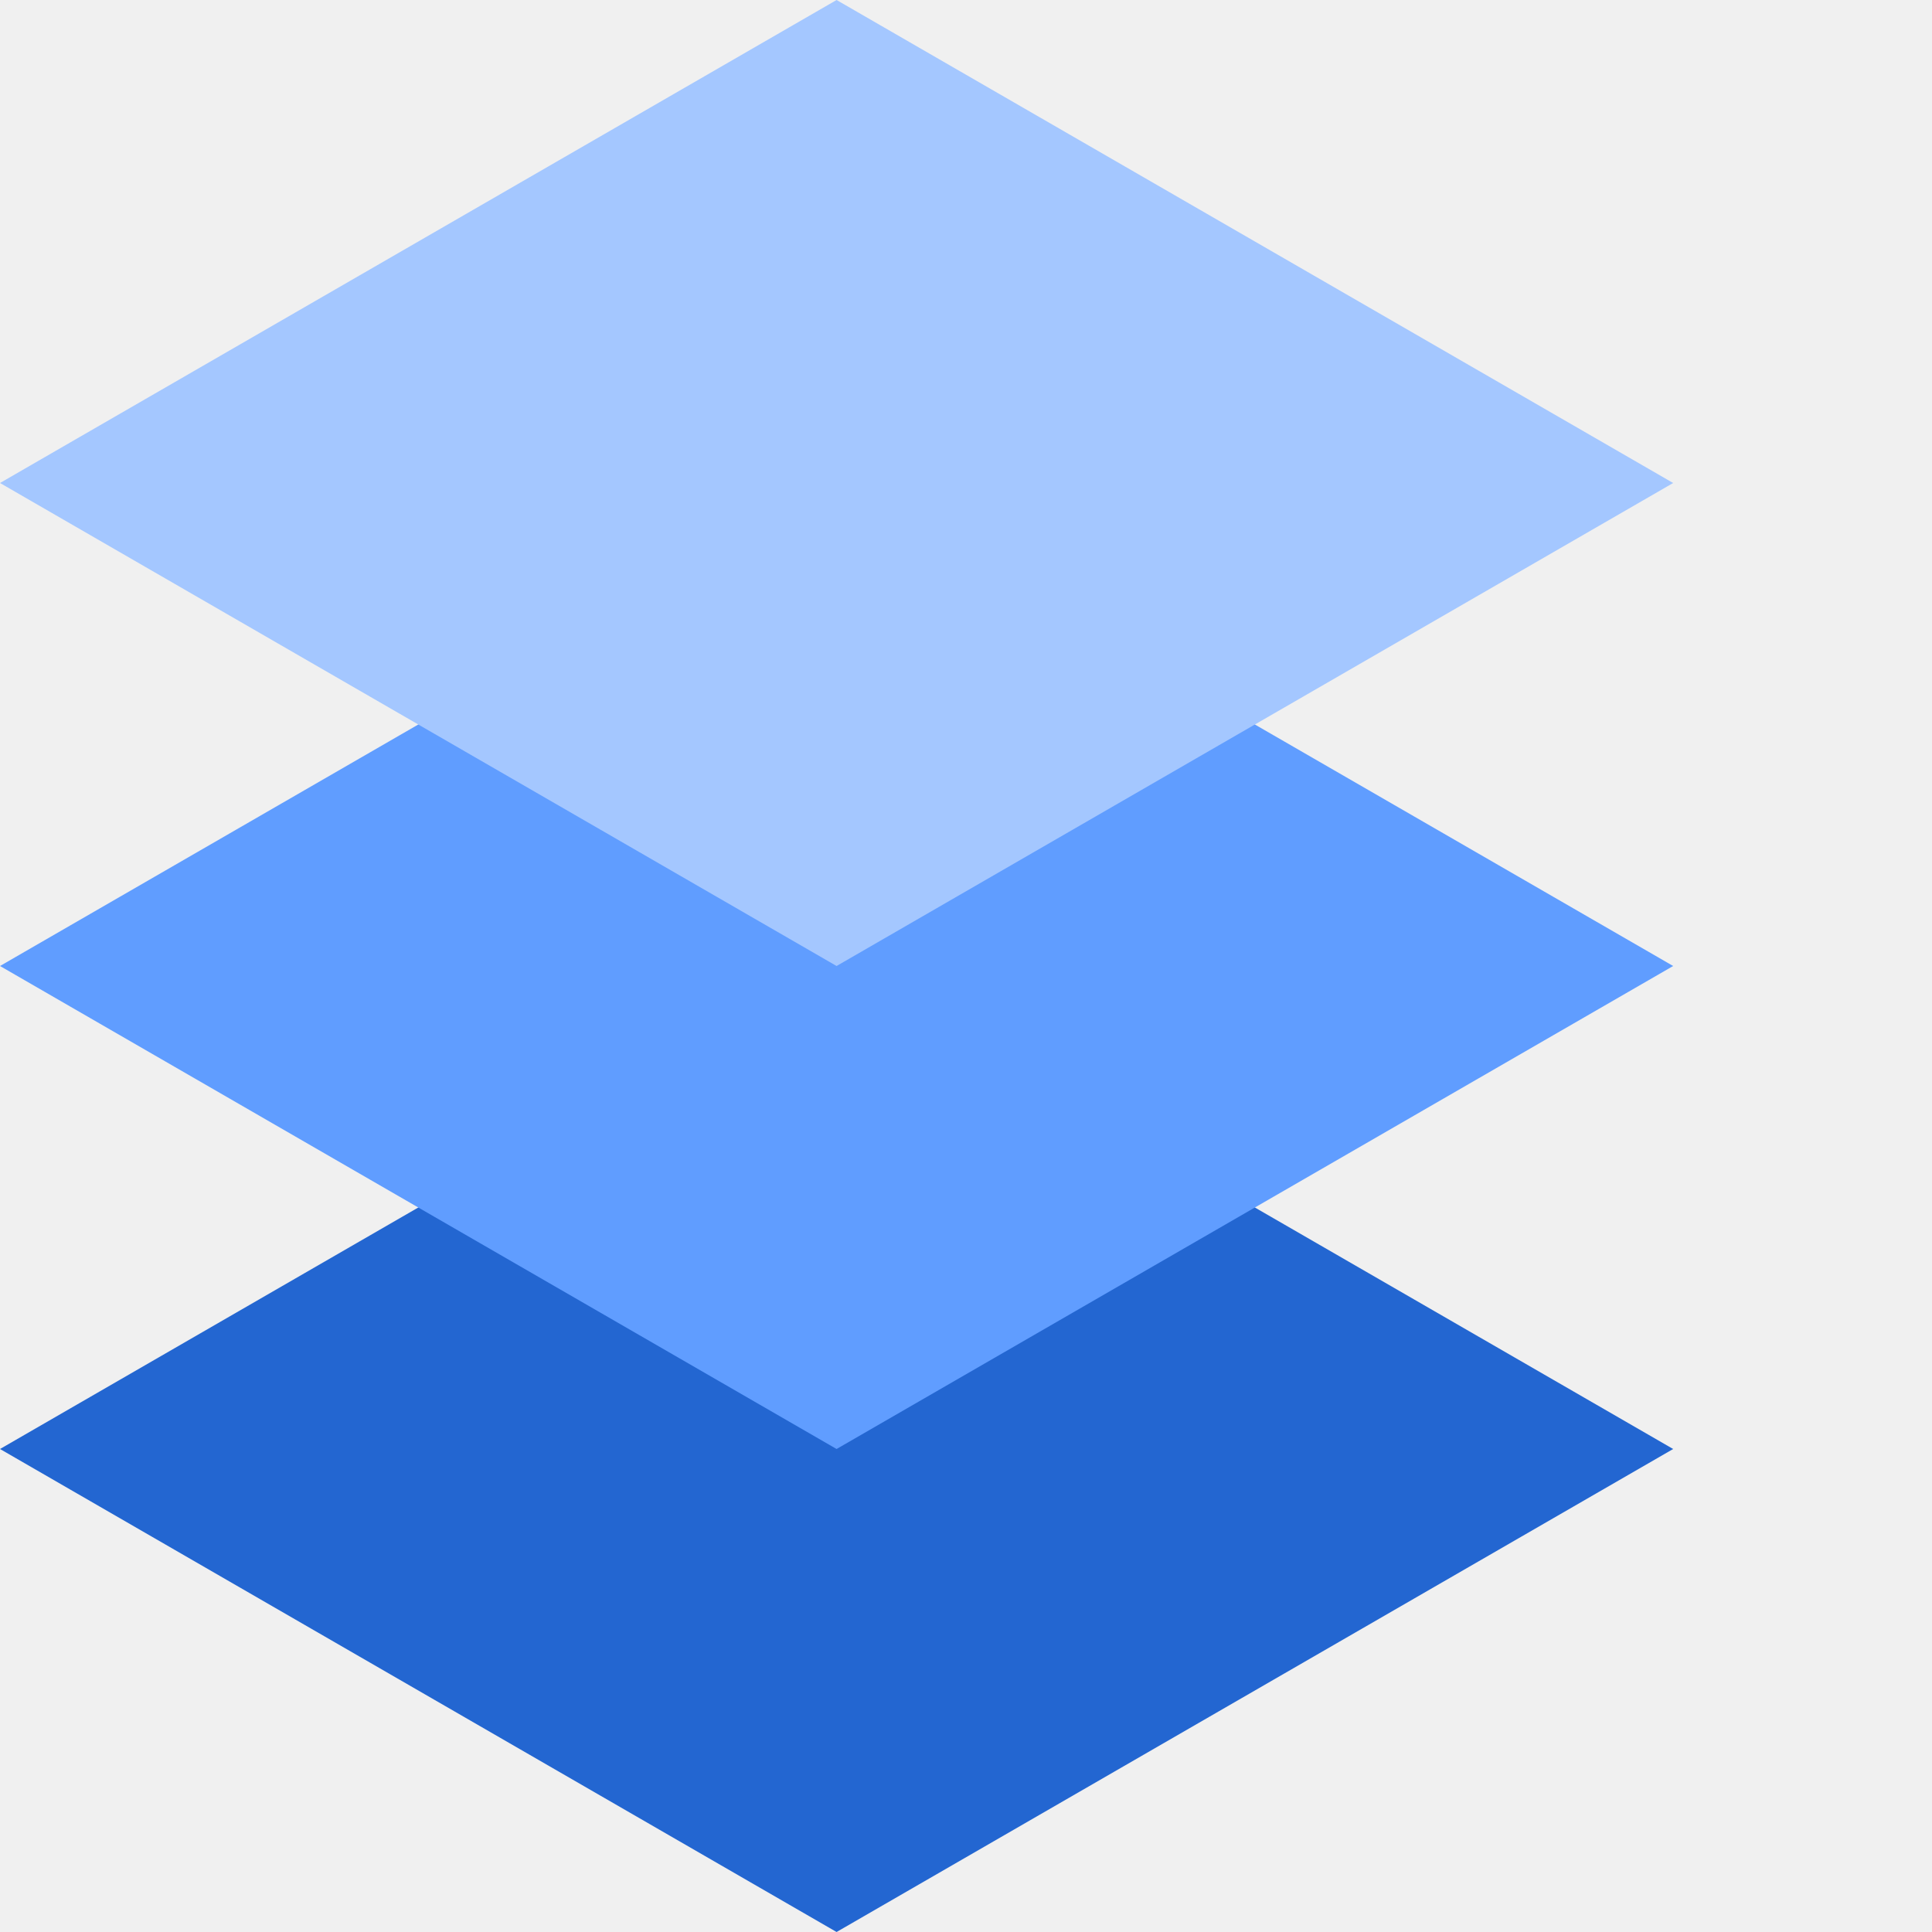
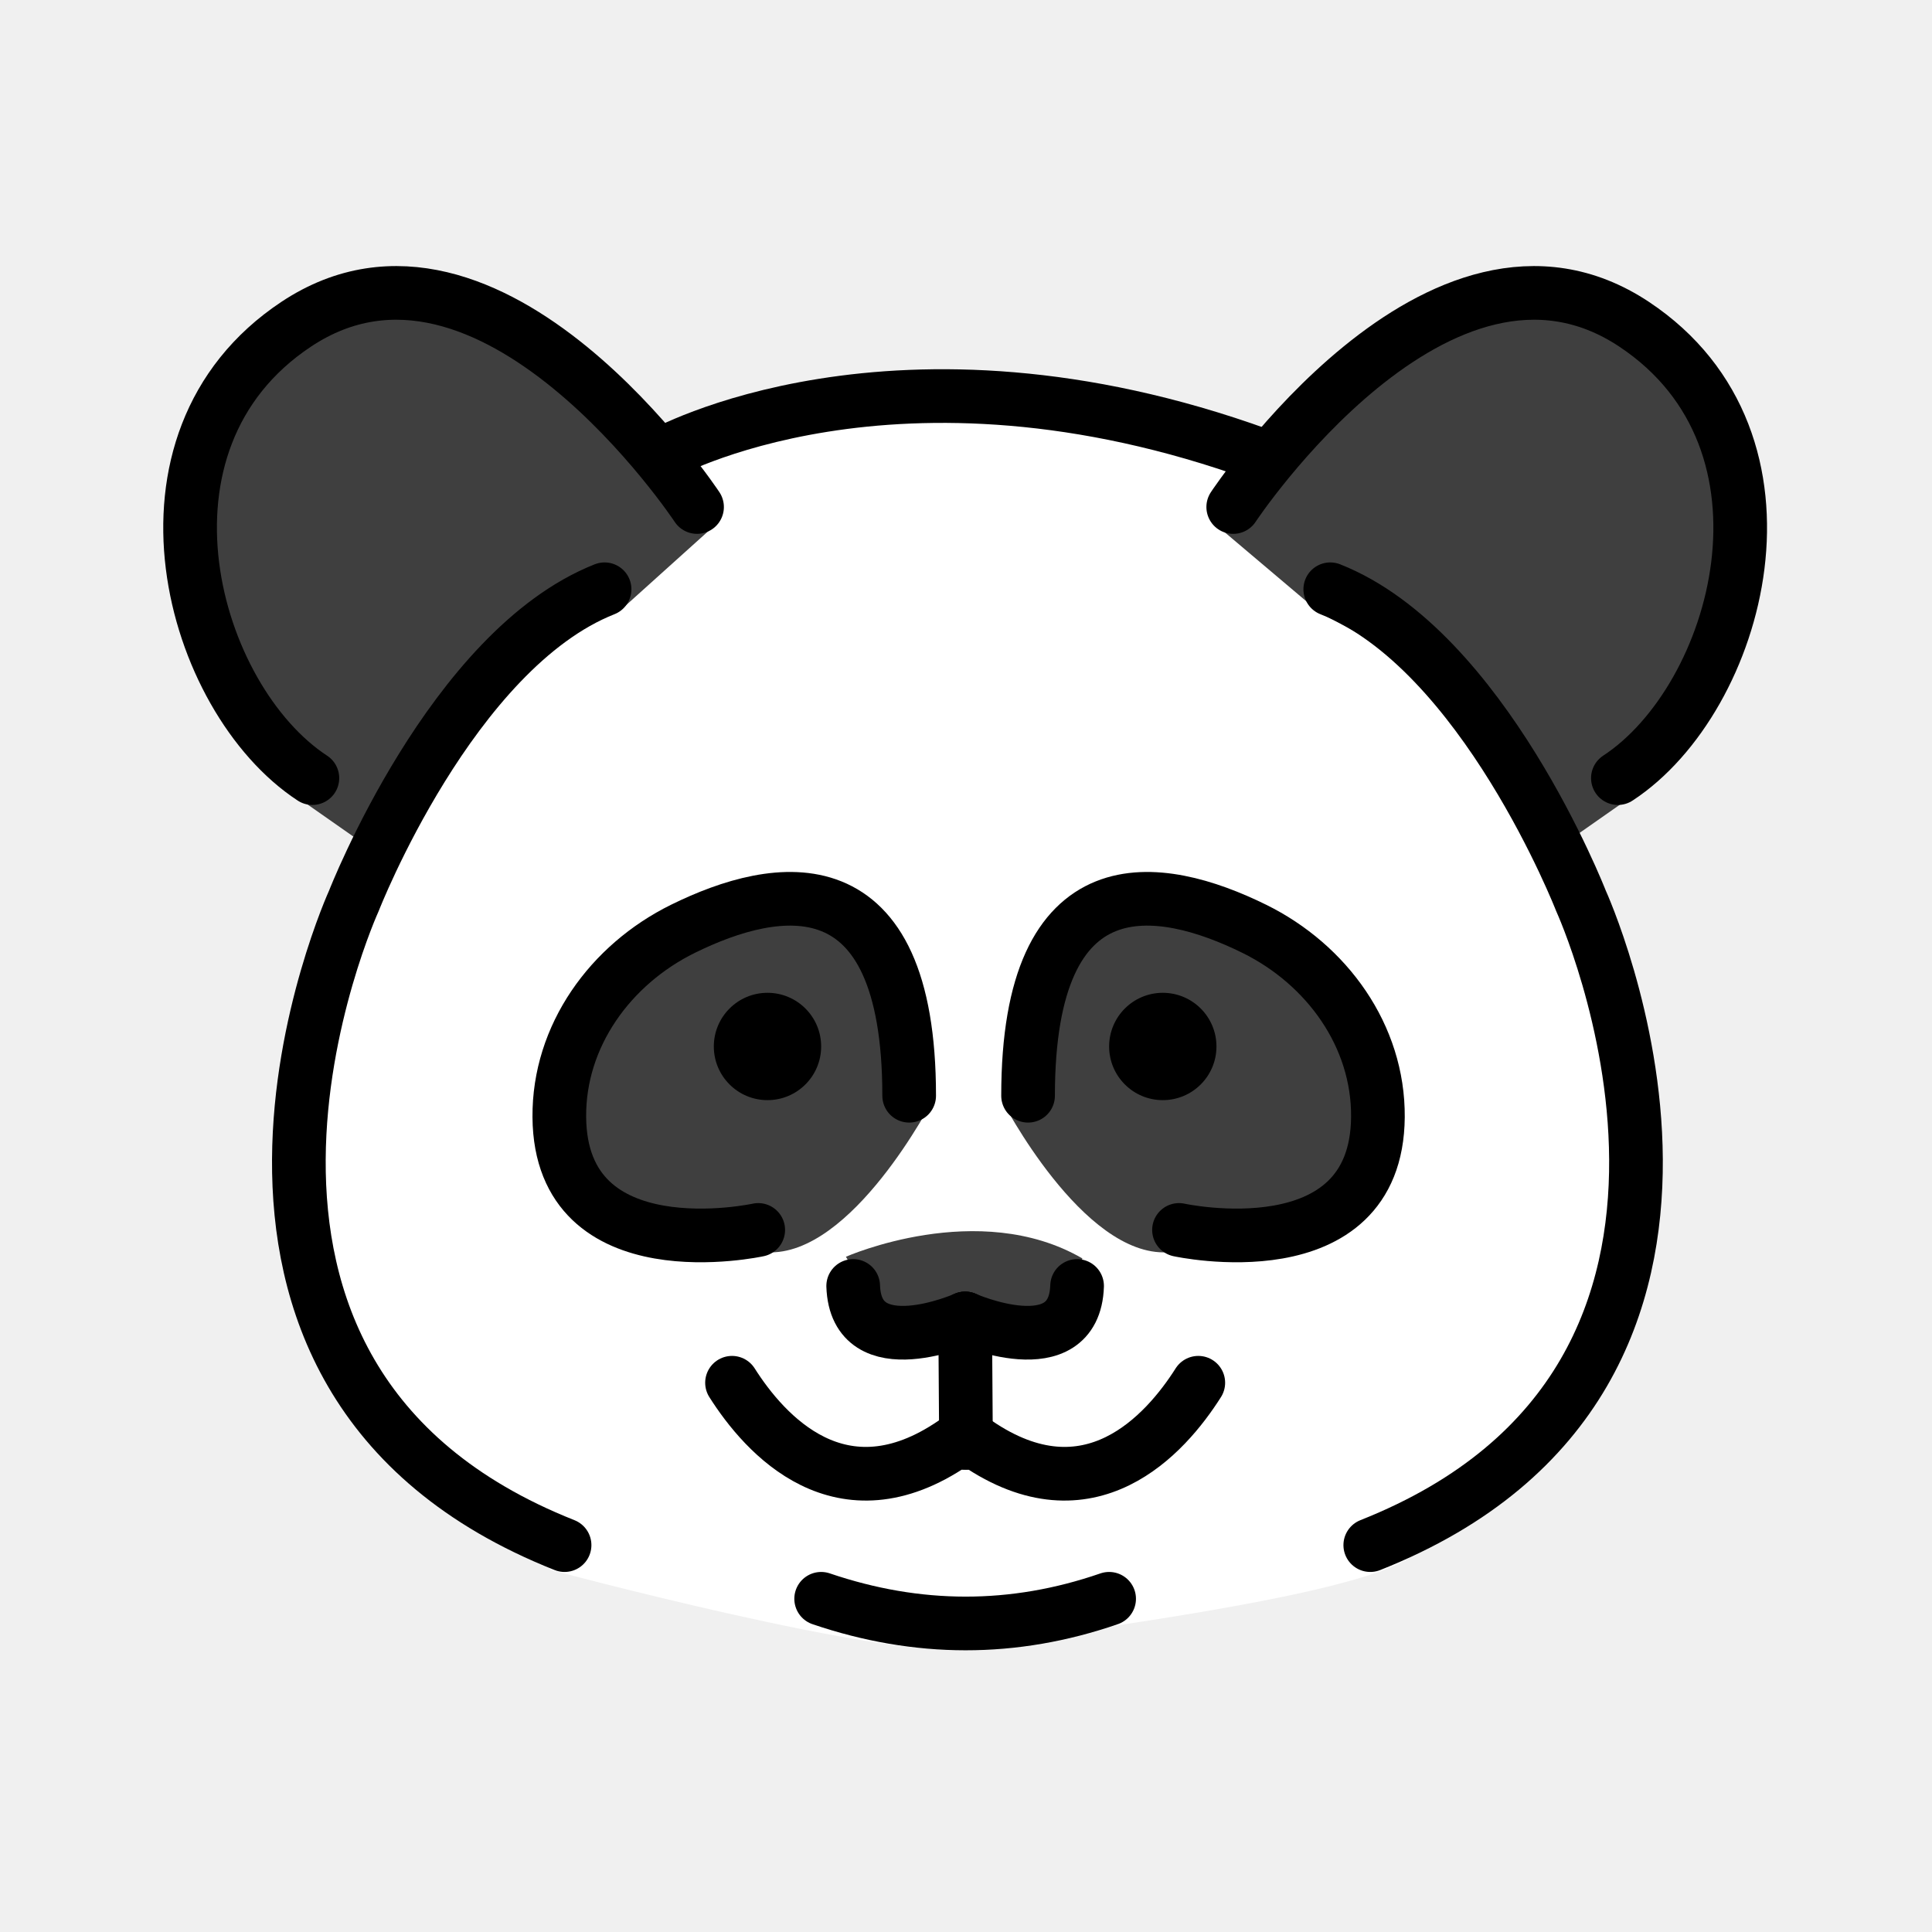
- <svg xmlns="http://www.w3.org/2000/svg" version="1.1" width="256" height="256" viewbox="0 0 949 256">
-   <path fill="#2366d1" d="M110.851 128L221.703 192L110.851 256L0 192Z" />
-   <path fill="#609dff" d="M110.851 64L221.703 128L110.851 192L0 128Z" />
-   <path fill="#a4c7ff" d="M110.851 0L221.703 64L110.851 128L0 64Z" />
+ <svg xmlns="http://www.w3.org/2000/svg" id="emoji" viewBox="0 0 72 72">
+   <g id="color">
+     <path fill="#FFFFFF" stroke="none" d="M35.797,14.76l-11.163,1.409l-4.129,5l-5.417,7.829L11.138,38.999l0.46,8.397 c0,0,0.61,5.481,4.425,7.252s4.482,3.854,4.482,3.854S33.246,61.919,36,61.419s14.421-1.833,16.588-3.417 c2.167-1.583,4.833-4.232,4.833-4.232l3.547-7.888l-0.986-9.267l-2.894-10.28c0,0-5.25-5.925-5.5-6.379 s-6.167-3.527-6.167-3.527L35.797,14.76z" />
+     <path fill="#3F3F3F" stroke="none" d="M26.629,19.585l-3.333,3l-5.5,2.708l-4.042,6.292l-3.333-2.333l-4-9.333 c0,0,1.833-5.667,2.333-6.167s5-3,5-3l5.167,1.167L26.629,19.585z" />
+     <path fill="#3F3F3F" stroke="none" d="M45.296,19.544l3.894,3.293l5.856,3.123l3.042,5.625l3.333-2.333l4-9.333 c0,0-1.833-5.667-2.333-6.167s-5-3-5-3l-5.167,1.167L45.296,19.544z" />
+     <path fill="#3F3F3F" stroke="none" d="M34.754,41.002c0,0-3,5.833-6.167,5.667c-3.167-0.167-6.417-1.417-6.417-1.417l-1.667-4.083 l1.5-3.333l2.333-2.5l3.083-1.333l4-0.083l1.417,1.417L34.754,41.002z" />
+     <path fill="#3F3F3F" stroke="none" d="M37.338,41.002c0,0,3,5.833,6.167,5.667c3.167-0.167,6.417-1.417,6.417-1.417l1.667-4.083 l-1.5-3.333l-2.333-2.5l-3.083-1.333l-4-0.083l-1.417,1.417L37.338,41.002z" />
+     <path fill="#3F3F3F" stroke="none" d="M31.525,46.836c0,0,4.938-2.188,8.812,0.062l-0.75,2.438l-6.312,0.5L31.525,46.836z" />
+   </g>
+   <g id="hair" />
+   <g id="skin" />
+   <g id="skin-shadow" />
+   <g id="line">
+     <circle cx="28.602" cy="38.999" r="2" fill="#000000" stroke="none" />
+     <path fill="none" stroke="#000000" stroke-linecap="round" stroke-linejoin="round" stroke-miterlimit="10" stroke-width="2" d="M35.968,49.135c0,0-4.071,1.797-4.172-1.211" />
+     <path fill="none" stroke="#000000" stroke-linecap="round" stroke-linejoin="round" stroke-miterlimit="10" stroke-width="2" d="M25.977,18.895c0,0-7.688-11.625-14.938-6.812c-6.601,4.382-3.911,13.958,0.603,16.915" />
+     <path fill="none" stroke="#000000" stroke-linecap="round" stroke-linejoin="round" stroke-miterlimit="10" stroke-width="2" d="M21.04,57.582c-15.938-6.312-7.851-24.013-7.851-24.013s3.645-9.359,9.342-11.609" />
+     <path fill="none" stroke="#000000" stroke-linecap="round" stroke-linejoin="round" stroke-miterlimit="10" stroke-width="2" d="M51.066,57.582c15.938-6.312,7.851-24.013,7.851-24.013s-3.645-9.359-9.342-11.609" />
+     <circle cx="43.334" cy="38.999" r="2" fill="#000000" stroke="none" />
+     <path fill="none" stroke="#000000" stroke-linecap="round" stroke-linejoin="round" stroke-miterlimit="10" stroke-width="2" d="M44.657,51.531c-1.219,1.924-4.054,5.119-8.26,2.239h-0.857c-4.205,2.88-7.04-0.315-8.26-2.239" />
+     <path fill="none" stroke="#000000" stroke-linecap="round" stroke-linejoin="round" stroke-miterlimit="10" stroke-width="2" d="M35.968,49.135c0,0,4.071,1.797,4.172-1.211" />
+     <path fill="none" stroke="#000000" stroke-linecap="round" stroke-linejoin="round" stroke-miterlimit="10" stroke-width="2" d="M45.959,18.895c0,0,7.688-11.625,14.938-6.812c6.601,4.382,3.911,13.958-0.603,16.915" />
+     <path fill="none" stroke="#000000" stroke-linecap="round" stroke-linejoin="round" stroke-miterlimit="10" stroke-width="2" d="M24.634,16.951c0,0,8.71-4.93,22.326,0" />
+     <path fill="none" stroke="#000000" stroke-linecap="round" stroke-linejoin="round" stroke-miterlimit="10" stroke-width="2" d="M30.602,59.582c3.591,1.221,7.169,1.231,10.732,0" />
+     <line x1="35.968" x2="36" y1="49.135" y2="53.77" fill="none" stroke="#000000" stroke-linecap="round" stroke-linejoin="round" stroke-miterlimit="10" stroke-width="2" />
+     <path fill="none" stroke="#000000" stroke-linecap="round" stroke-linejoin="round" stroke-miterlimit="10" stroke-width="2" d="M43.938,45.836c0,0,7.369,1.613,7.413-4.207c0.023-3.021-1.897-5.679-4.607-7.015 c-3.522-1.735-8.431-2.576-8.431,6.221" />
+     <path fill="none" stroke="#000000" stroke-linecap="round" stroke-linejoin="round" stroke-miterlimit="10" stroke-width="2" d="M28.257,45.836c0,0-7.369,1.613-7.413-4.207c-0.023-3.021,1.897-5.679,4.607-7.015 c3.522-1.735,8.431-2.576,8.431,6.221" />
+   </g>
</svg>
